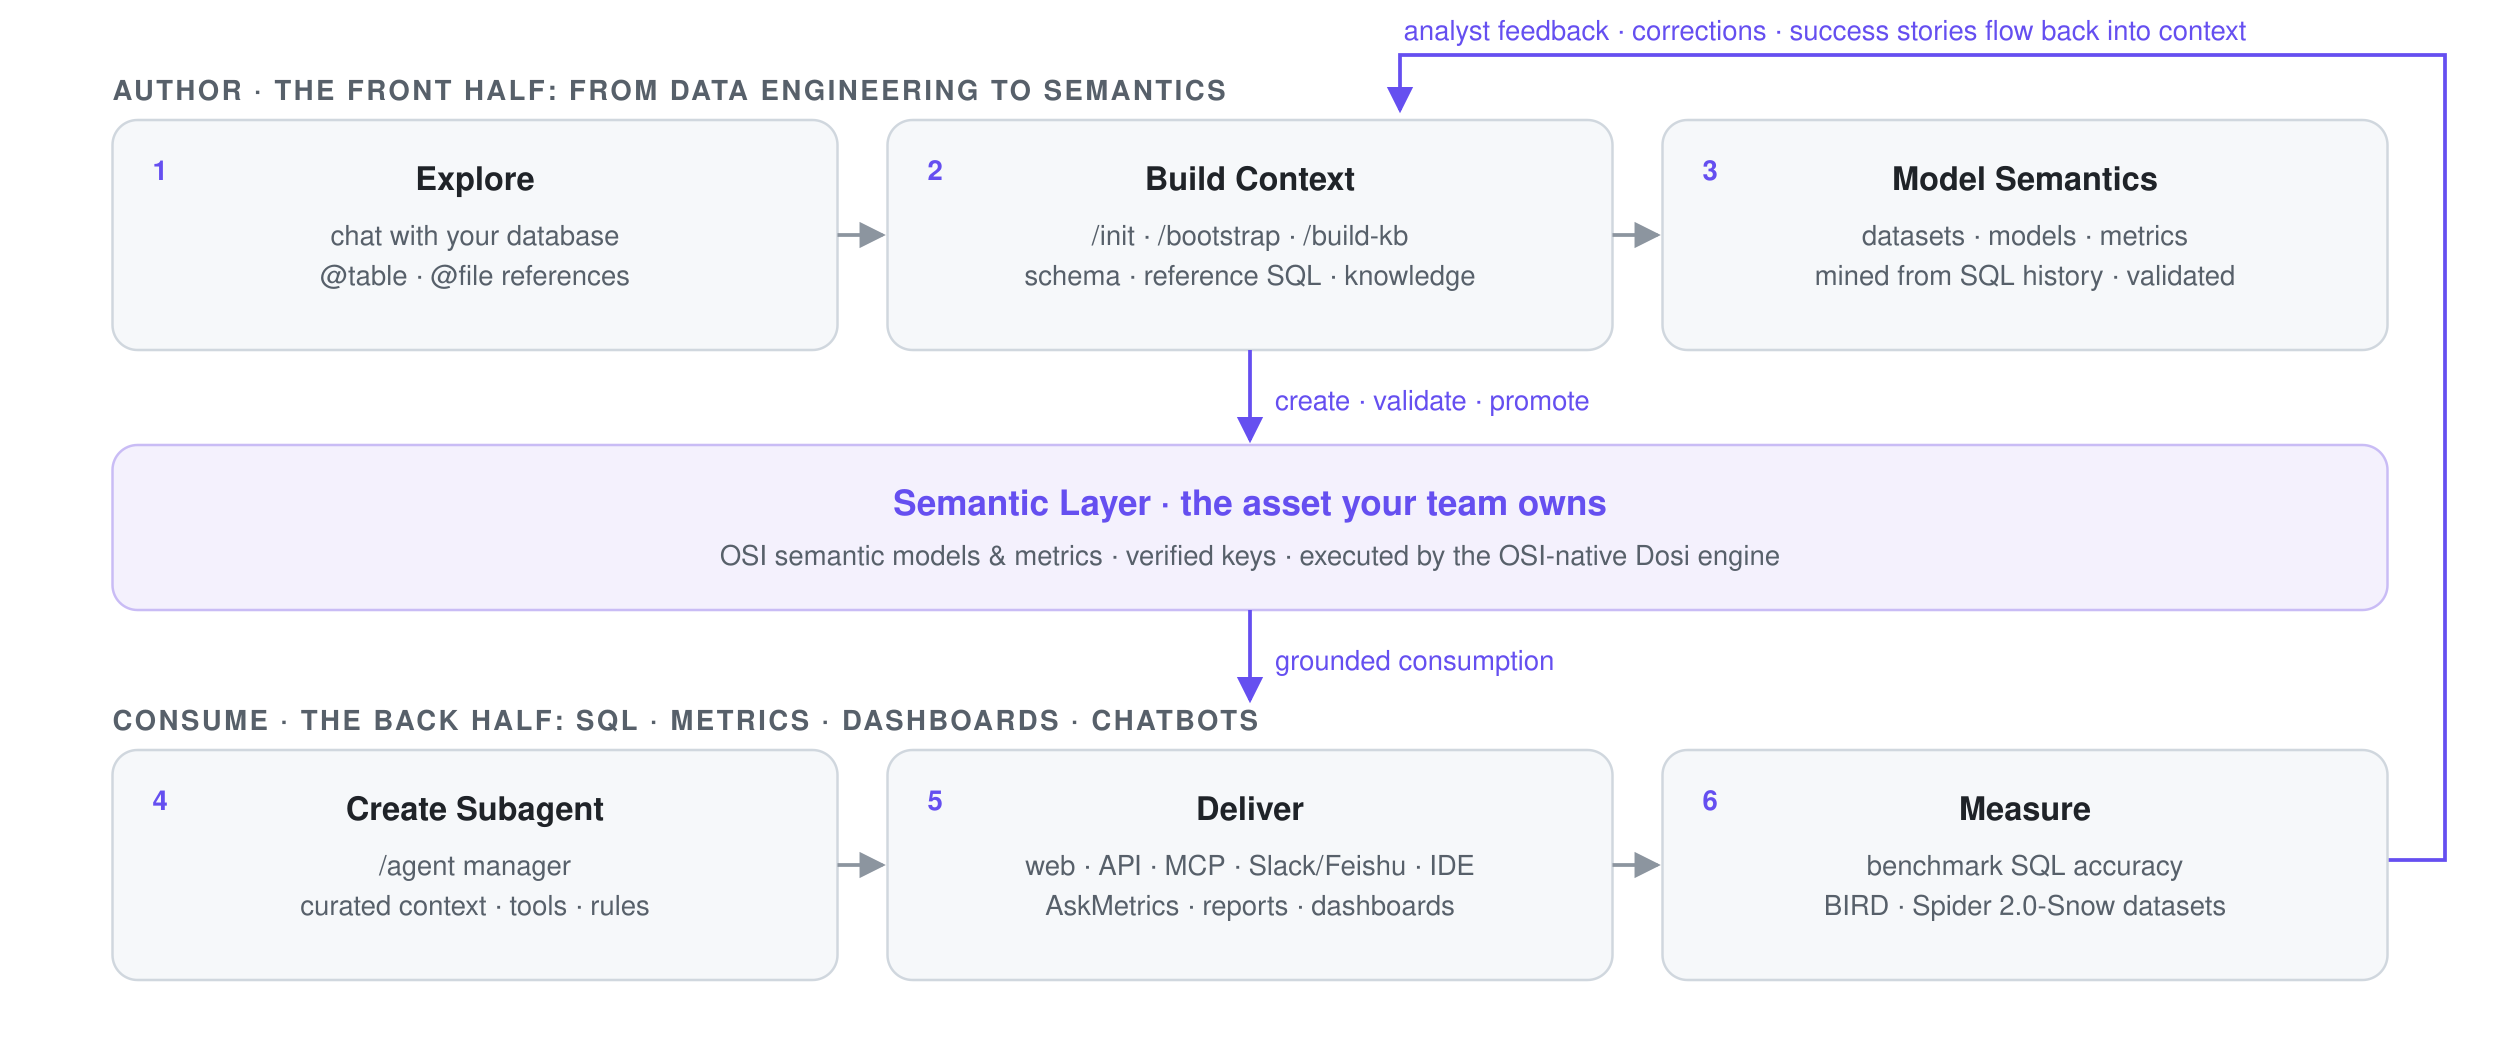
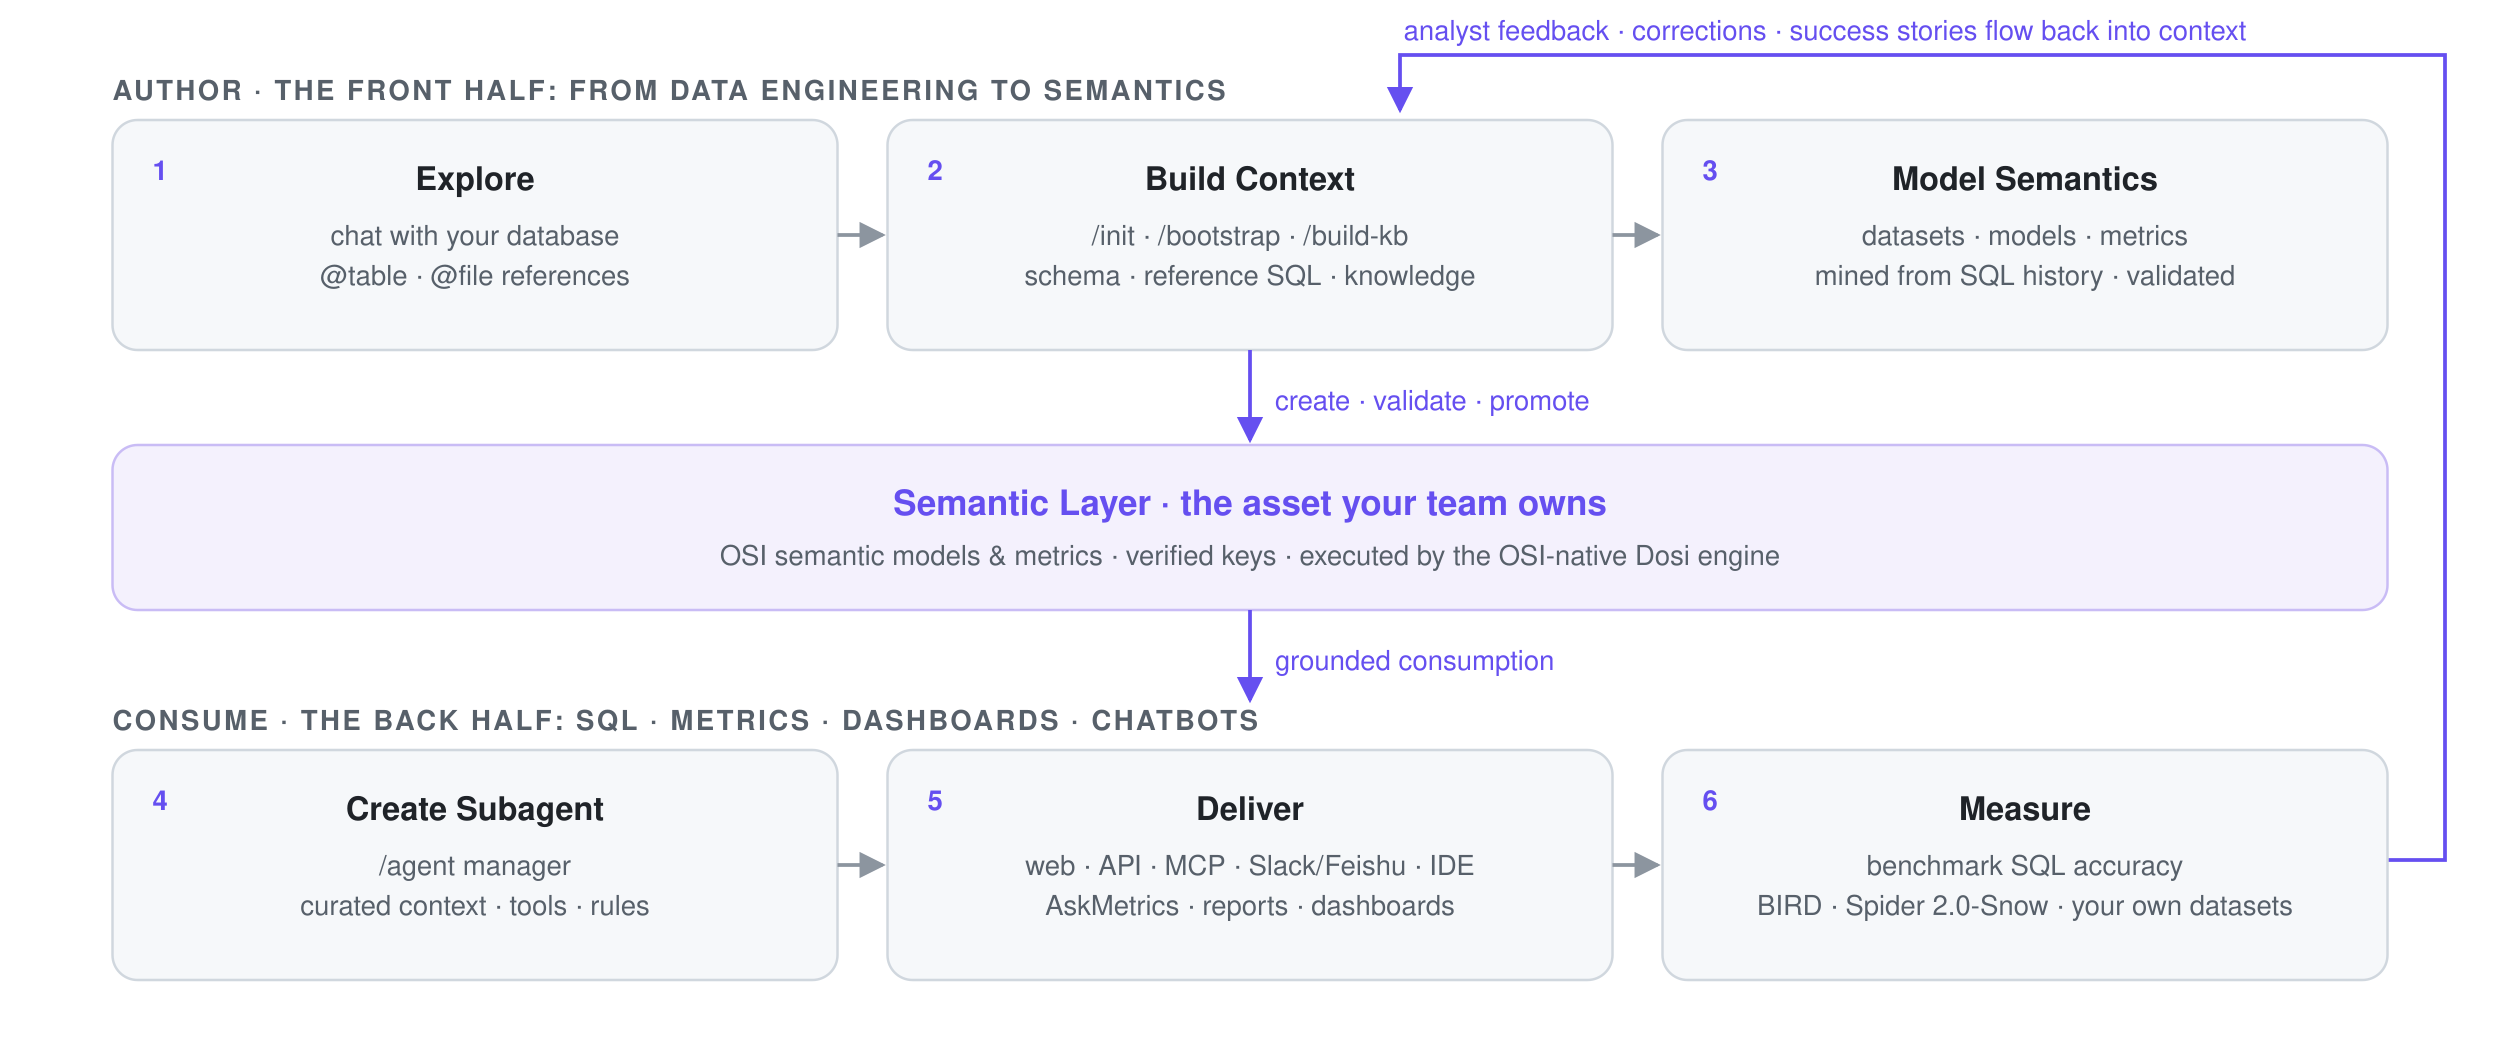
<svg xmlns="http://www.w3.org/2000/svg" viewBox="0 0 1000 420" role="img" aria-label="How Datus works: the author half turns data engineering into semantics (explore, build context, model semantics), the semantic layer sits in the middle as the asset your team owns, and the consume half delivers it as subagents, SQL, metrics, and dashboards, measured by benchmarks; feedback flows back into context.">
  <style>
    text { font-family: -apple-system, BlinkMacSystemFont, "Segoe UI", Helvetica, Arial, sans-serif; }
    .box { fill: #f6f8fa; stroke: #d0d7de; }
    .bar { fill: #f4f1fd; stroke: #c9bcf5; }
    .label { fill: #57606a; font-size: 11px; font-weight: 600; letter-spacing: 1px; }
    .num { fill: #654FF0; font-size: 11px; font-weight: 700; }
    .title { fill: #1f2328; font-size: 13px; font-weight: 600; }
    .title-accent { fill: #654FF0; font-size: 14px; font-weight: 600; }
    .sub { fill: #57606a; font-size: 11px; }
    .flow { stroke: #8c959f; stroke-width: 1.5; fill: none; }
    .flow-accent { stroke: #654FF0; stroke-width: 1.5; fill: none; }
    .flowlabel-accent { fill: #654FF0; font-size: 11px; }
    .arrow { fill: #8c959f; }
    .arrow-accent { fill: #654FF0; }
    @media (prefers-color-scheme: dark) {
      .box { fill: #161b22; stroke: #30363d; }
      .bar { fill: #1c1832; stroke: #4c3d8f; }
      .label { fill: #8b949e; }
      .num { fill: #a78bfa; }
      .title { fill: #e6edf3; }
      .title-accent { fill: #a78bfa; }
      .sub { fill: #8b949e; }
      .flow { stroke: #6e7681; }
      .flow-accent { stroke: #a78bfa; }
      .flowlabel-accent { fill: #a78bfa; }
      .arrow { fill: #6e7681; }
      .arrow-accent { fill: #a78bfa; }
    }
  </style>
  <defs>
    <marker id="hw-ah" viewBox="0 0 8 8" refX="7" refY="4" markerWidth="7" markerHeight="7" orient="auto-start-reverse">
      <path d="M0,0 L8,4 L0,8 z" class="arrow" />
    </marker>
    <marker id="hw-ah-accent" viewBox="0 0 8 8" refX="7" refY="4" markerWidth="7" markerHeight="7" orient="auto-start-reverse">
      <path d="M0,0 L8,4 L0,8 z" class="arrow-accent" />
    </marker>
  </defs>
  <path d="M 955 344 L 978 344 L 978 22 L 560 22 L 560 44" class="flow-accent" marker-end="url(#hw-ah-accent)" />
  <text x="730" y="16" text-anchor="middle" class="flowlabel-accent">analyst feedback · corrections · success stories flow back into context</text>
  <text x="45" y="40" class="label">AUTHOR · THE FRONT HALF: FROM DATA ENGINEERING TO SEMANTICS</text>
  <rect x="45" y="48" width="290" height="92" rx="10" class="box" />
  <text x="61" y="72" class="num">1</text>
  <text x="190" y="76" text-anchor="middle" class="title">Explore</text>
  <text x="190" y="98" text-anchor="middle" class="sub">chat with your database</text>
  <text x="190" y="114" text-anchor="middle" class="sub">@table · @file references</text>
  <line x1="335" y1="94" x2="353" y2="94" class="flow" marker-end="url(#hw-ah)" />
  <rect x="355" y="48" width="290" height="92" rx="10" class="box" />
  <text x="371" y="72" class="num">2</text>
  <text x="500" y="76" text-anchor="middle" class="title">Build Context</text>
  <text x="500" y="98" text-anchor="middle" class="sub">/init · /bootstrap · /build-kb</text>
  <text x="500" y="114" text-anchor="middle" class="sub">schema · reference SQL · knowledge</text>
  <line x1="645" y1="94" x2="663" y2="94" class="flow" marker-end="url(#hw-ah)" />
  <rect x="665" y="48" width="290" height="92" rx="10" class="box" />
  <text x="681" y="72" class="num">3</text>
  <text x="810" y="76" text-anchor="middle" class="title">Model Semantics</text>
  <text x="810" y="98" text-anchor="middle" class="sub">datasets · models · metrics</text>
  <text x="810" y="114" text-anchor="middle" class="sub">mined from SQL history · validated</text>
  <line x1="500" y1="140" x2="500" y2="176" class="flow-accent" marker-end="url(#hw-ah-accent)" />
  <text x="510" y="164" class="flowlabel-accent">create · validate · promote</text>
  <rect x="45" y="178" width="910" height="66" rx="10" class="bar" />
  <text x="500" y="206" text-anchor="middle" class="title-accent">Semantic Layer · the asset your team owns</text>
  <text x="500" y="226" text-anchor="middle" class="sub">OSI semantic models &amp; metrics · verified keys · executed by the OSI-native Dosi engine</text>
  <line x1="500" y1="244" x2="500" y2="280" class="flow-accent" marker-end="url(#hw-ah-accent)" />
  <text x="510" y="268" class="flowlabel-accent">grounded consumption</text>
  <text x="45" y="292" class="label">CONSUME · THE BACK HALF: SQL · METRICS · DASHBOARDS · CHATBOTS</text>
  <rect x="45" y="300" width="290" height="92" rx="10" class="box" />
  <text x="61" y="324" class="num">4</text>
  <text x="190" y="328" text-anchor="middle" class="title">Create Subagent</text>
  <text x="190" y="350" text-anchor="middle" class="sub">/agent manager</text>
  <text x="190" y="366" text-anchor="middle" class="sub">curated context · tools · rules</text>
  <line x1="335" y1="346" x2="353" y2="346" class="flow" marker-end="url(#hw-ah)" />
  <rect x="355" y="300" width="290" height="92" rx="10" class="box" />
  <text x="371" y="324" class="num">5</text>
  <text x="500" y="328" text-anchor="middle" class="title">Deliver</text>
  <text x="500" y="350" text-anchor="middle" class="sub">web · API · MCP · Slack/Feishu · IDE</text>
  <text x="500" y="366" text-anchor="middle" class="sub">AskMetrics · reports · dashboards</text>
  <line x1="645" y1="346" x2="663" y2="346" class="flow" marker-end="url(#hw-ah)" />
  <rect x="665" y="300" width="290" height="92" rx="10" class="box" />
  <text x="681" y="324" class="num">6</text>
  <text x="810" y="328" text-anchor="middle" class="title">Measure</text>
  <text x="810" y="350" text-anchor="middle" class="sub">benchmark SQL accuracy</text>
-   <text x="810" y="366" text-anchor="middle" class="sub">BIRD · Spider 2.0-Snow datasets</text>
+   <text x="810" y="366" text-anchor="middle" class="sub">BIRD · Spider 2.0-Snow · your own datasets</text>
</svg>
